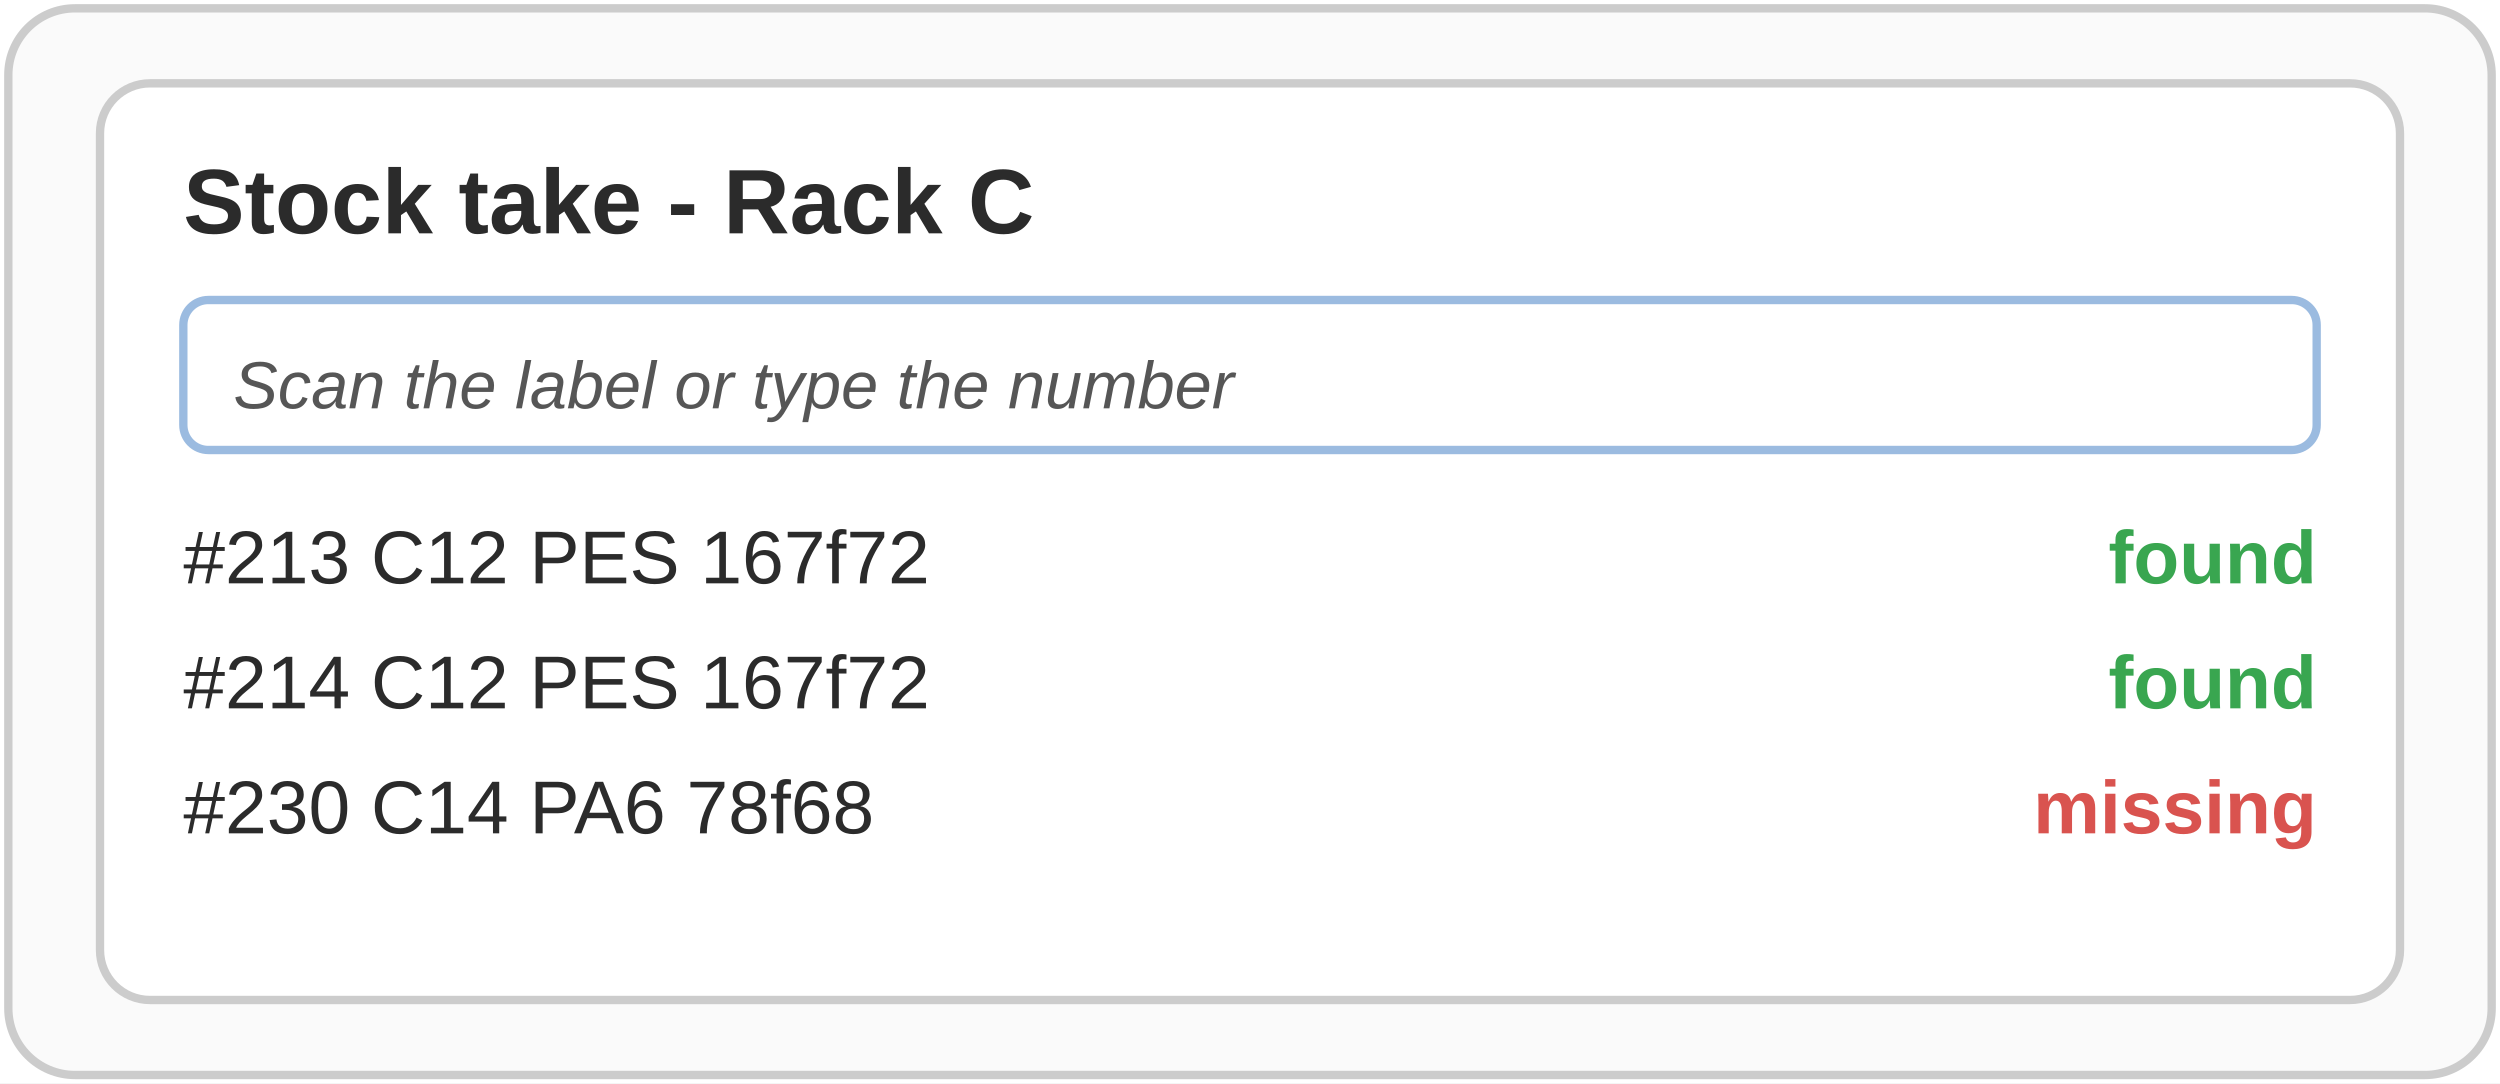
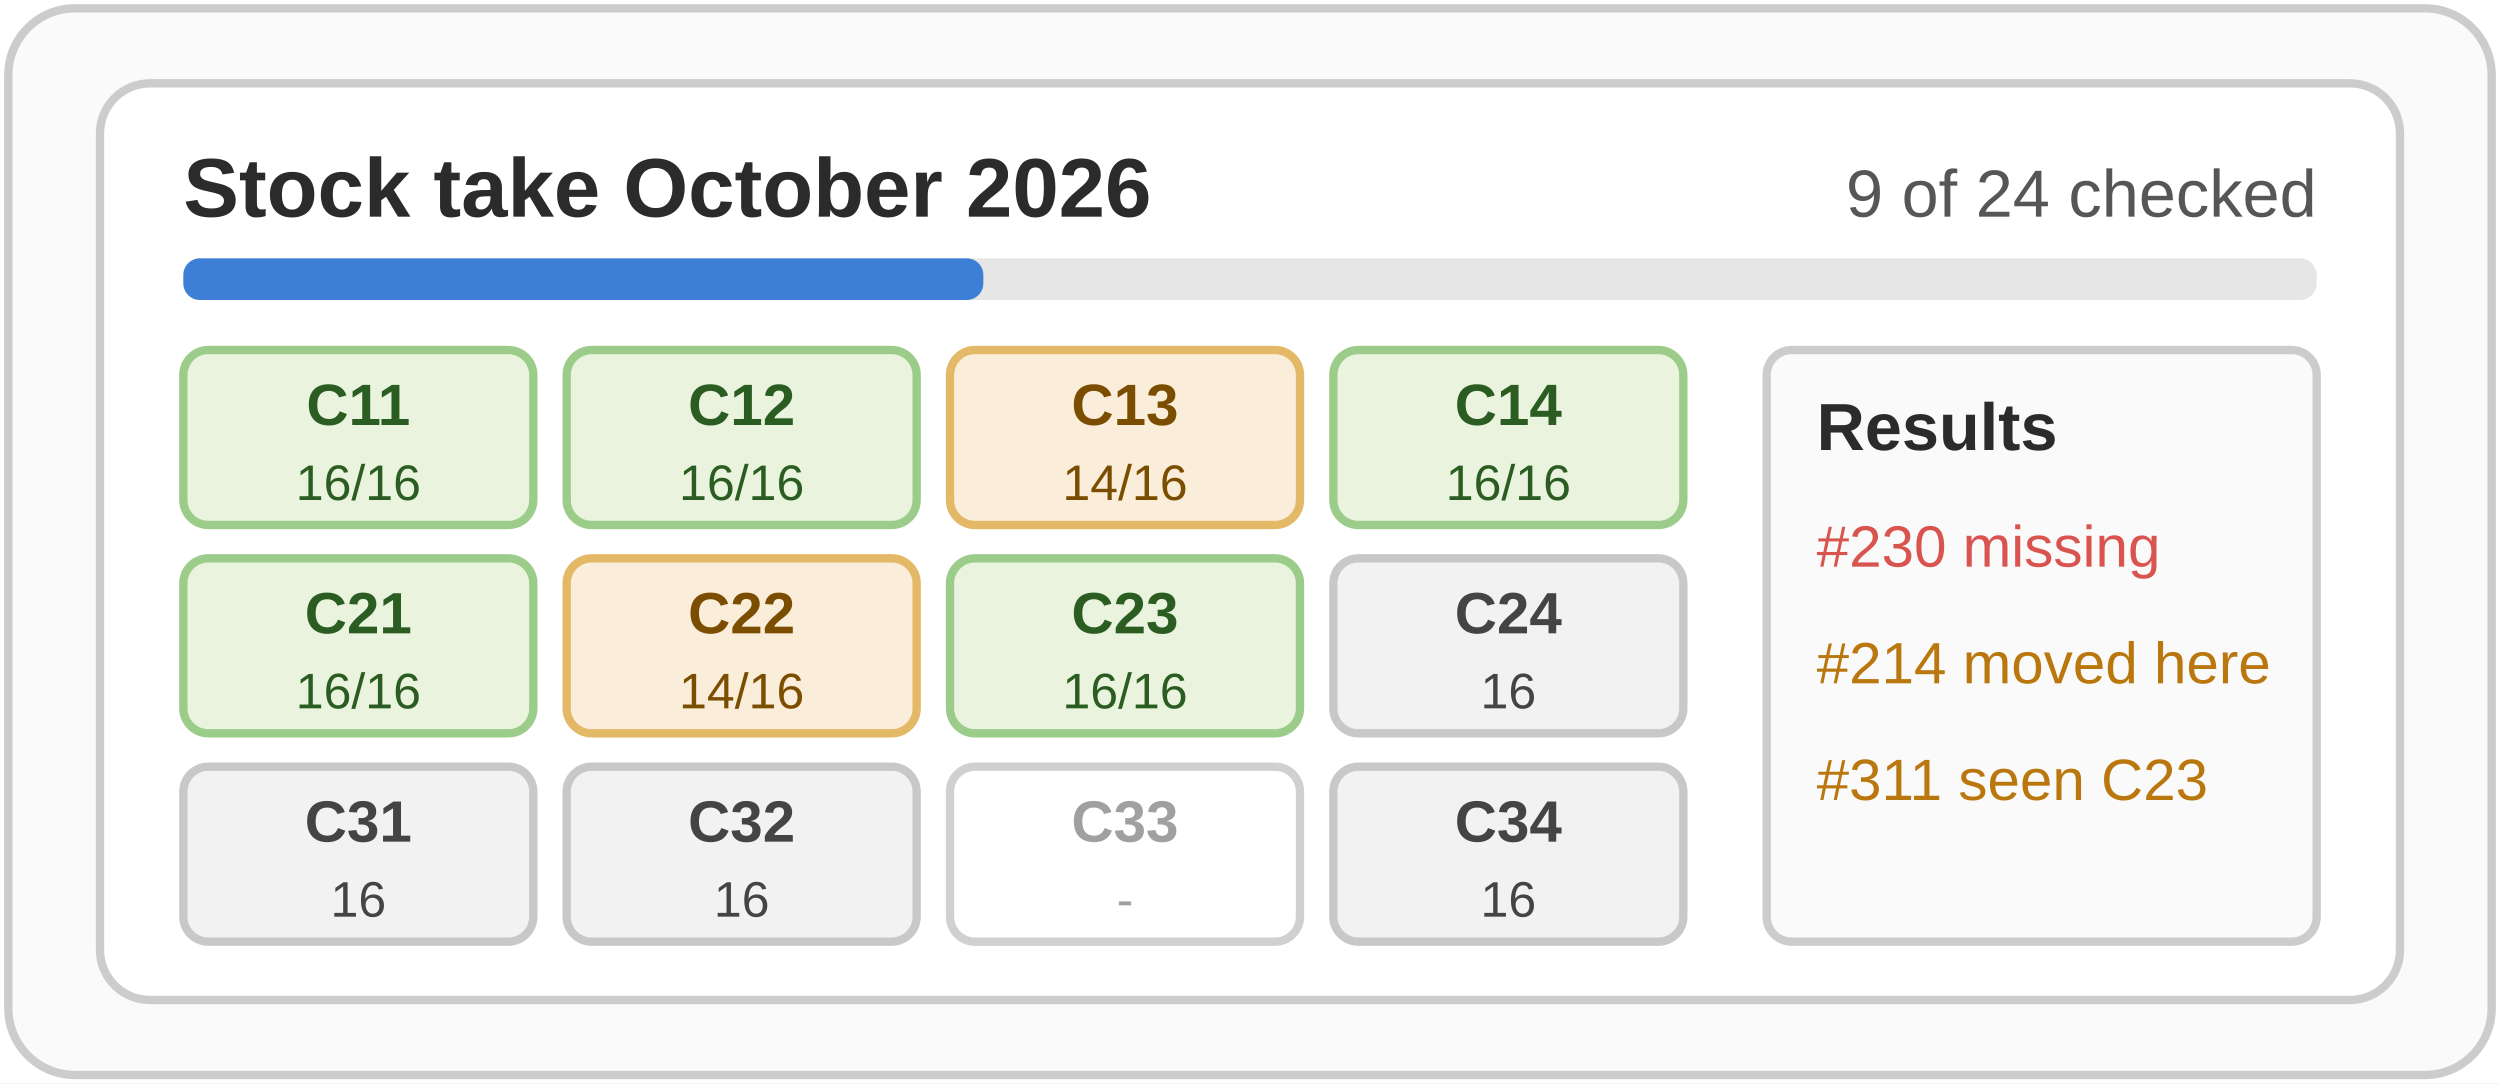
<svg xmlns="http://www.w3.org/2000/svg" viewBox="0 0 300 130" width="300" height="130">
  <rect x="0" y="0" width="300" height="130" fill="#ffffff" />
  <rect x="1" y="1" width="298" height="128" rx="8" fill="#fafafa" stroke="#cccccc" stroke-width="1" />
  <rect x="12" y="10" width="276" height="110" rx="6" fill="#ffffff" stroke="#cccccc" stroke-width="1" />
-   <text x="22" y="28" font-family="Segoe UI, Arial, sans-serif" font-size="11" fill="#2b2b2b" text-anchor="start" font-weight="bold">Stock take  -  Rack C</text>
-   <rect x="22" y="36" width="256" height="18" rx="3" fill="#ffffff" stroke="#9bbbe0" stroke-width="1" />
-   <text x="28" y="49" font-family="Segoe UI, Arial, sans-serif" font-size="8" fill="#565656" text-anchor="start" font-style="italic">Scan the label or type the number</text>
-   <text x="22" y="70" font-family="Segoe UI, Arial, sans-serif" font-size="9" fill="#2b2b2b" text-anchor="start">#213  C12  PES 167f72</text>
-   <text x="278" y="70" font-family="Segoe UI, Arial, sans-serif" font-size="9" fill="#39a650" text-anchor="end" font-weight="bold">found</text>
-   <text x="22" y="85" font-family="Segoe UI, Arial, sans-serif" font-size="9" fill="#2b2b2b" text-anchor="start">#214  C12  PES 167f72</text>
-   <text x="278" y="85" font-family="Segoe UI, Arial, sans-serif" font-size="9" fill="#39a650" text-anchor="end" font-weight="bold">found</text>
-   <text x="22" y="100" font-family="Segoe UI, Arial, sans-serif" font-size="9" fill="#2b2b2b" text-anchor="start">#230  C14  PA6 78f68</text>
-   <text x="278" y="100" font-family="Segoe UI, Arial, sans-serif" font-size="9" fill="#d9534f" text-anchor="end" font-weight="bold">missing</text>
+   <text x="22" y="26" font-family="Segoe UI, Arial, sans-serif" font-size="10" fill="#2b2b2b" text-anchor="start" font-weight="bold">Stock take October 2026</text>
+   <rect x="22" y="31" width="256" height="5" rx="2" fill="#e6e6e6" />
+   <rect x="22" y="31" width="96" height="5" rx="2" fill="#3d7fd6" />
+   <text x="278" y="26" font-family="Segoe UI, Arial, sans-serif" font-size="8" fill="#565656" text-anchor="end">9 of 24 checked</text>
+   <rect x="22" y="42" width="42" height="21" rx="3" fill="#EAF3DE" stroke="#9ccc8a" stroke-width="1" />
+   <text x="43" y="51" font-family="Segoe UI, Arial, sans-serif" font-size="7" fill="#2b5d22" text-anchor="middle" font-weight="bold">C11</text>
+   <text x="43" y="60" font-family="Segoe UI, Arial, sans-serif" font-size="6" fill="#2b5d22" text-anchor="middle">16/16</text>
+   <rect x="68" y="42" width="42" height="21" rx="3" fill="#EAF3DE" stroke="#9ccc8a" stroke-width="1" />
+   <text x="89" y="51" font-family="Segoe UI, Arial, sans-serif" font-size="7" fill="#2b5d22" text-anchor="middle" font-weight="bold">C12</text>
+   <text x="89" y="60" font-family="Segoe UI, Arial, sans-serif" font-size="6" fill="#2b5d22" text-anchor="middle">16/16</text>
+   <rect x="114" y="42" width="42" height="21" rx="3" fill="#FAEEDA" stroke="#e3b866" stroke-width="1" />
+   <text x="135" y="51" font-family="Segoe UI, Arial, sans-serif" font-size="7" fill="#7a4d00" text-anchor="middle" font-weight="bold">C13</text>
+   <text x="135" y="60" font-family="Segoe UI, Arial, sans-serif" font-size="6" fill="#7a4d00" text-anchor="middle">14/16</text>
+   <rect x="160" y="42" width="42" height="21" rx="3" fill="#EAF3DE" stroke="#9ccc8a" stroke-width="1" />
+   <text x="181" y="51" font-family="Segoe UI, Arial, sans-serif" font-size="7" fill="#2b5d22" text-anchor="middle" font-weight="bold">C14</text>
+   <text x="181" y="60" font-family="Segoe UI, Arial, sans-serif" font-size="6" fill="#2b5d22" text-anchor="middle">16/16</text>
+   <rect x="22" y="67" width="42" height="21" rx="3" fill="#EAF3DE" stroke="#9ccc8a" stroke-width="1" />
+   <text x="43" y="76" font-family="Segoe UI, Arial, sans-serif" font-size="7" fill="#2b5d22" text-anchor="middle" font-weight="bold">C21</text>
+   <text x="43" y="85" font-family="Segoe UI, Arial, sans-serif" font-size="6" fill="#2b5d22" text-anchor="middle">16/16</text>
+   <rect x="68" y="67" width="42" height="21" rx="3" fill="#FAEEDA" stroke="#e3b866" stroke-width="1" />
+   <text x="89" y="76" font-family="Segoe UI, Arial, sans-serif" font-size="7" fill="#7a4d00" text-anchor="middle" font-weight="bold">C22</text>
+   <text x="89" y="85" font-family="Segoe UI, Arial, sans-serif" font-size="6" fill="#7a4d00" text-anchor="middle">14/16</text>
+   <rect x="114" y="67" width="42" height="21" rx="3" fill="#EAF3DE" stroke="#9ccc8a" stroke-width="1" />
+   <text x="135" y="76" font-family="Segoe UI, Arial, sans-serif" font-size="7" fill="#2b5d22" text-anchor="middle" font-weight="bold">C23</text>
+   <text x="135" y="85" font-family="Segoe UI, Arial, sans-serif" font-size="6" fill="#2b5d22" text-anchor="middle">16/16</text>
+   <rect x="160" y="67" width="42" height="21" rx="3" fill="#f2f2f2" stroke="#c8c8c8" stroke-width="1" />
+   <text x="181" y="76" font-family="Segoe UI, Arial, sans-serif" font-size="7" fill="#444444" text-anchor="middle" font-weight="bold">C24</text>
+   <text x="181" y="85" font-family="Segoe UI, Arial, sans-serif" font-size="6" fill="#444444" text-anchor="middle">16</text>
+   <rect x="22" y="92" width="42" height="21" rx="3" fill="#f2f2f2" stroke="#c8c8c8" stroke-width="1" />
+   <text x="43" y="101" font-family="Segoe UI, Arial, sans-serif" font-size="7" fill="#444444" text-anchor="middle" font-weight="bold">C31</text>
+   <text x="43" y="110" font-family="Segoe UI, Arial, sans-serif" font-size="6" fill="#444444" text-anchor="middle">16</text>
+   <rect x="68" y="92" width="42" height="21" rx="3" fill="#f2f2f2" stroke="#c8c8c8" stroke-width="1" />
+   <text x="89" y="101" font-family="Segoe UI, Arial, sans-serif" font-size="7" fill="#444444" text-anchor="middle" font-weight="bold">C32</text>
+   <text x="89" y="110" font-family="Segoe UI, Arial, sans-serif" font-size="6" fill="#444444" text-anchor="middle">16</text>
+   <rect x="114" y="92" width="42" height="21" rx="3" fill="#ffffff" stroke="#d0d0d0" stroke-width="1" />
+   <text x="135" y="101" font-family="Segoe UI, Arial, sans-serif" font-size="7" fill="#a0a0a0" text-anchor="middle" font-weight="bold">C33</text>
+   <text x="135" y="110" font-family="Segoe UI, Arial, sans-serif" font-size="6" fill="#a0a0a0" text-anchor="middle">-</text>
+   <rect x="160" y="92" width="42" height="21" rx="3" fill="#f2f2f2" stroke="#c8c8c8" stroke-width="1" />
+   <text x="181" y="101" font-family="Segoe UI, Arial, sans-serif" font-size="7" fill="#444444" text-anchor="middle" font-weight="bold">C34</text>
+   <text x="181" y="110" font-family="Segoe UI, Arial, sans-serif" font-size="6" fill="#444444" text-anchor="middle">16</text>
+   <rect x="212" y="42" width="66" height="71" rx="3" fill="#fafafa" stroke="#cccccc" stroke-width="1" />
+   <text x="218" y="54" font-family="Segoe UI, Arial, sans-serif" font-size="8" fill="#2b2b2b" text-anchor="start" font-weight="bold">Results</text>
+   <text x="218" y="68" font-family="Segoe UI, Arial, sans-serif" font-size="7" fill="#d9534f" text-anchor="start">#230 missing</text>
+   <text x="218" y="82" font-family="Segoe UI, Arial, sans-serif" font-size="7" fill="#b9770e" text-anchor="start">#214 moved here</text>
+   <text x="218" y="96" font-family="Segoe UI, Arial, sans-serif" font-size="7" fill="#b9770e" text-anchor="start">#311 seen C23</text>
</svg>
